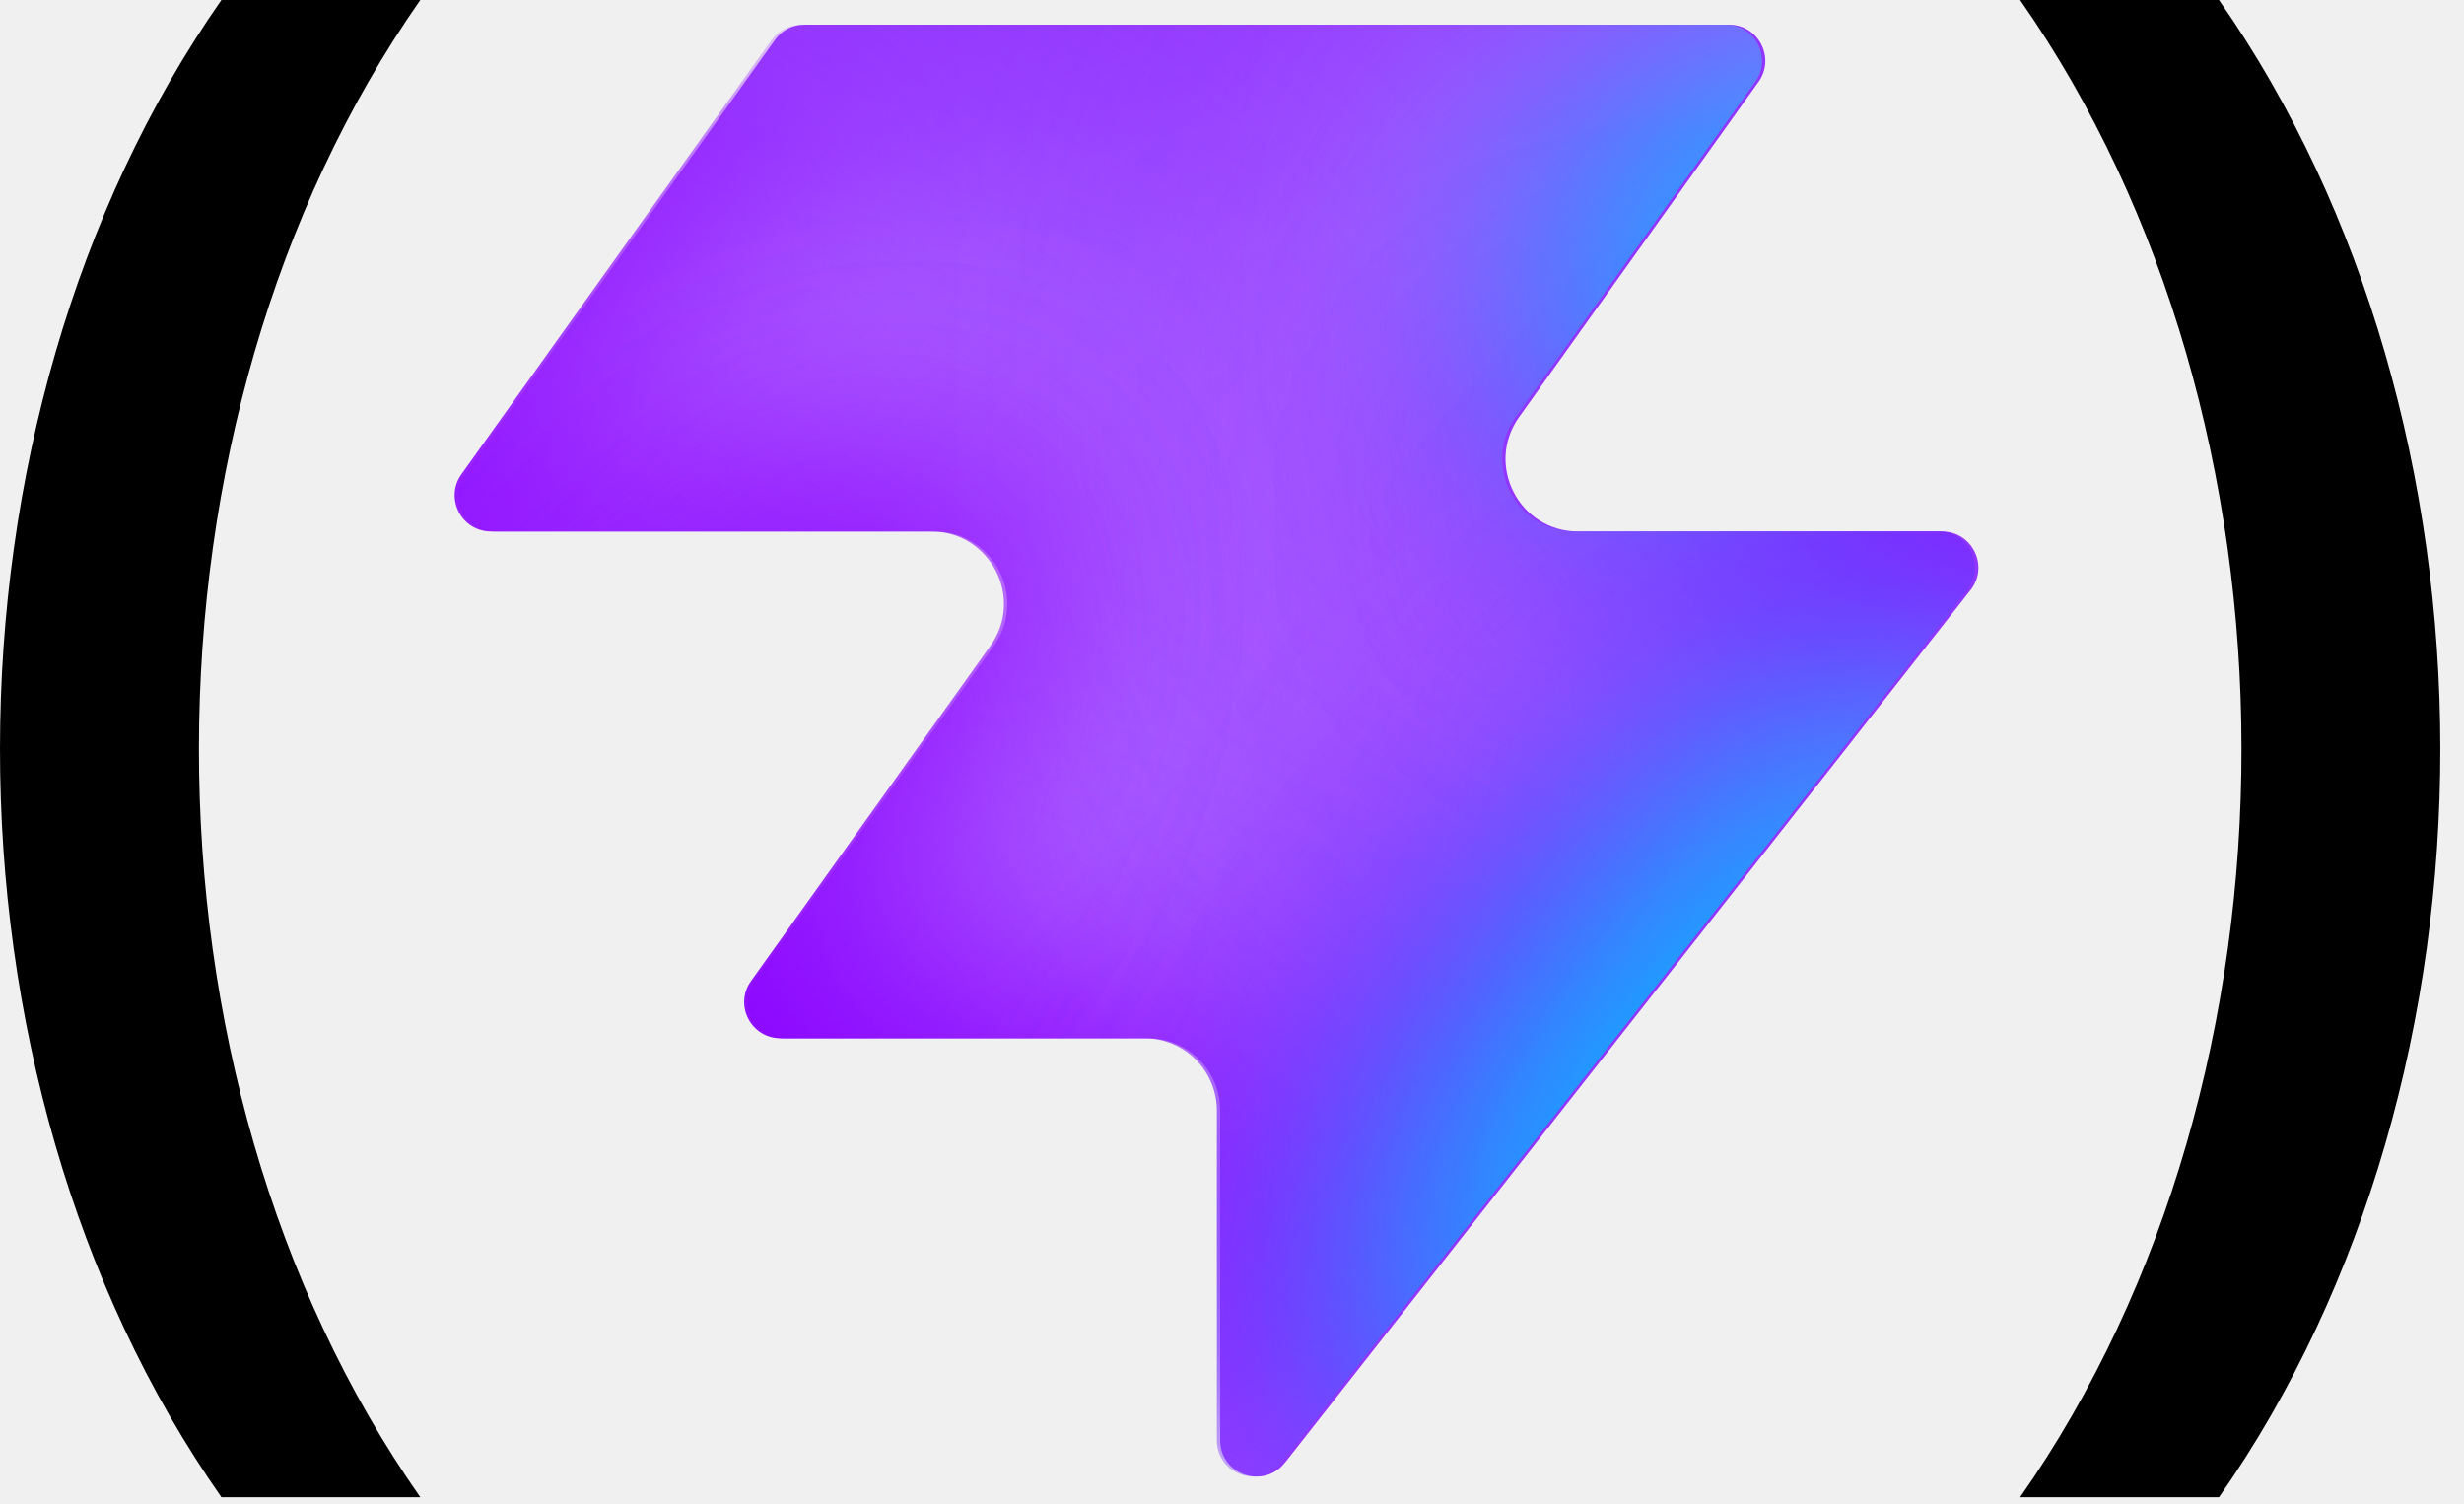
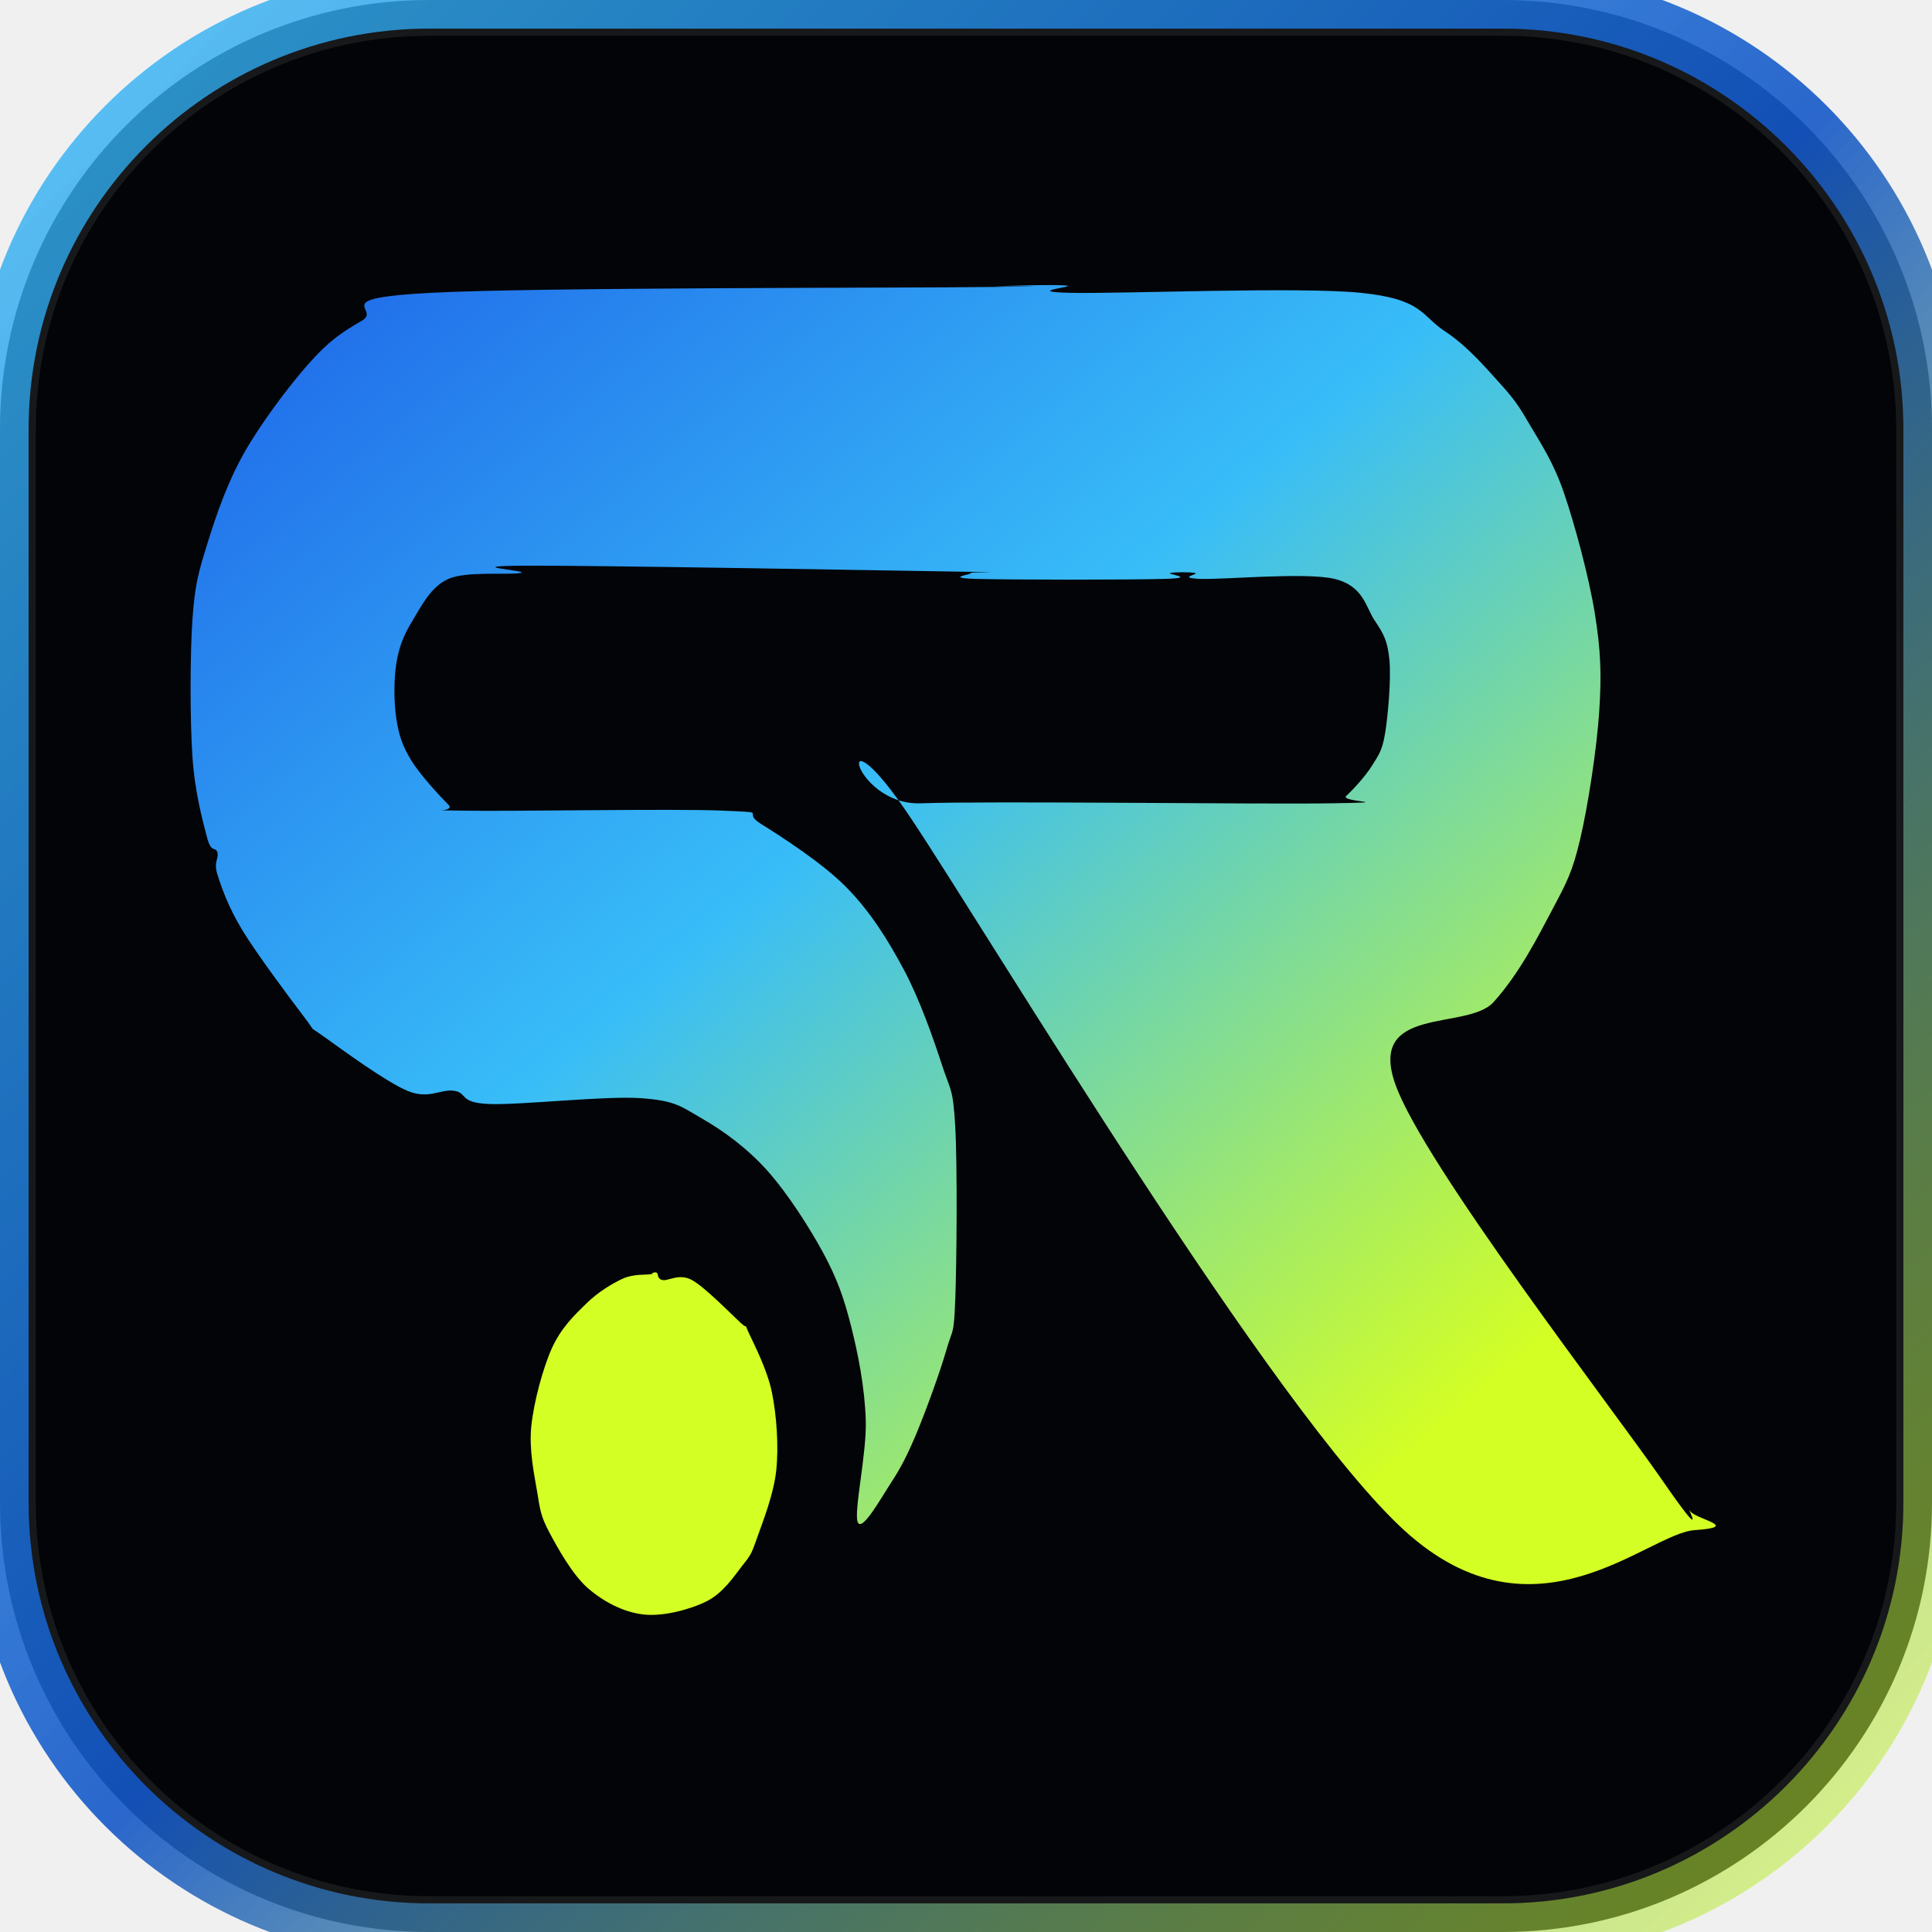
- <svg xmlns="http://www.w3.org/2000/svg" width="77" height="47" fill="none" aria-labelledby="vite-logo-title" viewBox="0 0 77 47">
-   <style>.parenthesis{fill:#000}@media (prefers-color-scheme:dark){.parenthesis{fill:#fff}}</style>
-   <path fill="#9135ff" d="M40.151 45.71c-.663.844-2.02.374-2.02-.699V34.708a2.26 2.26 0 0 0-2.262-2.262H24.493c-.92 0-1.457-1.04-.92-1.788l7.479-10.471c1.07-1.498 0-3.578-1.842-3.578H15.443c-.92 0-1.456-1.04-.92-1.788l9.696-13.576c.213-.297.556-.474.92-.474h28.894c.92 0 1.456 1.04.92 1.788l-7.48 10.472c-1.07 1.497 0 3.578 1.842 3.578h11.376c.944 0 1.474 1.087.89 1.83L40.153 45.712z" />
-   <mask id="a" width="48" height="47" x="14" y="0" maskUnits="userSpaceOnUse" style="mask-type:alpha">
-     <path fill="#000" d="M40.047 45.71c-.663.843-2.02.374-2.02-.699V34.708a2.26 2.26 0 0 0-2.262-2.262H24.389c-.92 0-1.457-1.04-.92-1.788l7.479-10.472c1.07-1.497 0-3.578-1.842-3.578H15.34c-.92 0-1.456-1.04-.92-1.788l9.696-13.575c.213-.297.556-.474.92-.474H53.93c.92 0 1.456 1.04.92 1.788L47.37 13.03c-1.07 1.498 0 3.578 1.842 3.578h11.376c.944 0 1.474 1.088.89 1.831L40.049 45.712z" />
-   </mask>
-   <g mask="url(#a)">
-     <g filter="url(#b)">
-       <ellipse cx="5.508" cy="14.704" fill="#eee6ff" rx="5.508" ry="14.704" transform="rotate(269.814 20.96 11.29)scale(-1 1)" />
-     </g>
-     <g filter="url(#c)">
-       <ellipse cx="10.399" cy="29.851" fill="#eee6ff" rx="10.399" ry="29.851" transform="rotate(89.814 -16.902 -8.275)scale(1 -1)" />
-     </g>
-     <g filter="url(#d)">
-       <ellipse cx="5.508" cy="30.487" fill="#8900ff" rx="5.508" ry="30.487" transform="rotate(89.814 -19.197 -7.127)scale(1 -1)" />
-     </g>
-     <g filter="url(#e)">
-       <ellipse cx="5.508" cy="30.599" fill="#8900ff" rx="5.508" ry="30.599" transform="rotate(89.814 -25.928 4.177)scale(1 -1)" />
-     </g>
-     <g filter="url(#f)">
-       <ellipse cx="5.508" cy="30.599" fill="#8900ff" rx="5.508" ry="30.599" transform="rotate(89.814 -25.738 5.52)scale(1 -1)" />
-     </g>
-     <g filter="url(#g)">
-       <ellipse cx="14.072" cy="22.078" fill="#eee6ff" rx="14.072" ry="22.078" transform="rotate(93.35 31.245 55.578)scale(-1 1)" />
-     </g>
-     <g filter="url(#h)">
-       <ellipse cx="3.47" cy="21.501" fill="#8900ff" rx="3.47" ry="21.501" transform="rotate(89.009 35.419 55.202)scale(-1 1)" />
-     </g>
-     <g filter="url(#i)">
-       <ellipse cx="3.47" cy="21.501" fill="#8900ff" rx="3.47" ry="21.501" transform="rotate(89.009 35.419 55.202)scale(-1 1)" />
-     </g>
-     <g filter="url(#j)">
-       <ellipse cx="14.592" cy="9.743" fill="#8900ff" rx="4.407" ry="29.108" transform="rotate(39.51 14.592 9.743)" />
-     </g>
-     <g filter="url(#k)">
-       <ellipse cx="61.728" cy="-5.321" fill="#8900ff" rx="4.407" ry="29.108" transform="rotate(37.892 61.728 -5.32)" />
-     </g>
-     <g filter="url(#l)">
-       <ellipse cx="55.618" cy="7.104" fill="#00c2ff" rx="5.971" ry="9.665" transform="rotate(37.892 55.618 7.104)" />
-     </g>
-     <g filter="url(#m)">
-       <ellipse cx="12.326" cy="39.103" fill="#8900ff" rx="4.407" ry="29.108" transform="rotate(37.892 12.326 39.103)" />
-     </g>
-     <g filter="url(#n)">
-       <ellipse cx="12.326" cy="39.103" fill="#8900ff" rx="4.407" ry="29.108" transform="rotate(37.892 12.326 39.103)" />
-     </g>
-     <g filter="url(#o)">
-       <ellipse cx="49.857" cy="30.678" fill="#8900ff" rx="4.407" ry="29.108" transform="rotate(37.892 49.857 30.678)" />
-     </g>
-     <g filter="url(#p)">
-       <ellipse cx="52.623" cy="33.171" fill="#00c2ff" rx="5.971" ry="15.297" transform="rotate(37.892 52.623 33.17)" />
-     </g>
+ <svg xmlns="http://www.w3.org/2000/svg" viewBox="0 0 1080 1080">
+   <defs>
+     <linearGradient id="favGrad" x1="0%" y1="0%" x2="100%" y2="100%">
+       <stop offset="0%" stop-color="#1e64e8" />
+       <stop offset="42%" stop-color="#38bdf8" />
+       <stop offset="85%" stop-color="#D4FF24" />
+     </linearGradient>
+     <linearGradient id="borderGrad" x1="0%" y1="0%" x2="100%" y2="100%">
+       <stop offset="0%" stop-color="#38bdf8" stop-opacity="0.8" />
+       <stop offset="50%" stop-color="#1558C9" stop-opacity="0.9" />
+       <stop offset="100%" stop-color="#D4FF24" stop-opacity="0.5" />
+     </linearGradient>
+   </defs>
+   <rect width="1080" height="1080" rx="240" fill="#030407" />
+   <rect width="1080" height="1080" rx="240" fill="none" stroke="url(#borderGrad)" stroke-width="32" />
+   <rect x="18" y="18" width="1044" height="1044" rx="222" fill="none" stroke="#ffffff" stroke-width="4" stroke-opacity="0.08" />
+   <g transform="translate(108, 160) scale(0.82)">
+     <path d="M 546.5 0.0 C 554.7 -0.2, 586.4 -1.3, 595.0 -0.5 C 603.6 0.3, 564.5 3.7, 598.0 4.5 C 631.5 5.3, 753.5 0.2, 796.0 4.5 C 838.5 8.8, 837.1 20.1, 853.0 30.5 C 868.9 40.9, 881.8 56.3, 891.5 67.0 C 901.3 77.8, 904.3 82.7, 911.5 95.0 C 918.7 107.3, 927.2 119.7, 934.5 141.0 C 941.8 162.3, 951.5 198.2, 955.5 223.0 C 959.5 247.8, 960.2 264.3, 958.5 290.0 C 956.8 315.7, 950.8 354.5, 945.5 377.0 C 940.2 399.5, 936.3 406.5, 926.5 425.0 C 916.7 443.5, 904.3 468.2, 886.5 488.0 C 868.7 507.8, 800.3 489.7, 819.5 544.0 C 838.7 598.3, 968.0 765.5, 1001.5 814.0 C 1035.0 862.5, 1016.8 829.3, 1020.5 835.0 C 1024.2 840.7, 1055.9 845.8, 1023.5 848.0 C 991.1 850.3, 915.0 929.3, 826.0 848.5 C 737.0 767.7, 544.5 445.7, 489.5 363.0 C 434.5 280.3, 448.3 354.3, 496.0 352.5 C 543.8 350.8, 727.7 353.3, 776.0 352.5 C 824.3 351.7, 781.4 351.8, 786.0 347.5 C 790.6 343.3, 799.1 334.1, 803.5 327.0 C 807.9 319.9, 810.5 317.0, 812.5 305.0 C 814.5 293.0, 816.7 267.8, 815.5 255.0 C 814.3 242.2, 811.8 237.3, 805.5 228.0 C 799.3 218.8, 797.9 204.3, 778.0 199.5 C 758.1 194.8, 701.8 200.2, 686.0 199.5 C 670.2 198.8, 686.3 196.2, 683.0 195.5 C 679.7 194.8, 669.3 194.8, 666.0 195.5 C 662.7 196.2, 685.2 198.8, 663.0 199.5 C 640.8 200.2, 555.2 200.2, 533.0 199.5 C 510.8 198.8, 532.5 196.3, 530.0 195.5 C 527.5 194.7, 568.5 195.3, 518.0 194.5 C 467.5 193.7, 276.2 190.3, 227.0 190.5 C 177.8 190.7, 231.8 194.0, 223.0 195.5 C 214.2 197.0, 186.3 194.1, 174.0 199.5 C 161.8 204.9, 155.4 218.4, 149.5 228.0 C 143.6 237.6, 140.3 245.8, 138.5 257.0 C 136.7 268.2, 136.8 284.0, 138.5 295.0 C 140.2 306.0, 142.6 313.3, 148.5 323.0 C 154.4 332.8, 168.3 347.8, 174.0 353.5 C 179.8 359.3, 151.8 356.8, 183.0 357.5 C 214.2 358.2, 327.0 356.0, 361.0 357.5 C 395.0 359.0, 372.9 357.8, 387.0 366.5 C 401.1 375.3, 429.3 393.4, 445.5 410.0 C 461.8 426.6, 473.7 445.8, 484.5 466.0 C 495.3 486.2, 504.7 513.2, 510.5 531.0 C 516.3 548.8, 518.0 546.3, 519.5 573.0 C 521.0 599.7, 520.5 665.7, 519.5 691.0 C 518.5 716.3, 517.8 710.0, 513.5 725.0 C 509.2 740.0, 499.8 765.8, 493.5 781.0 C 487.2 796.2, 482.3 805.8, 475.5 816.0 C 468.8 826.3, 455.8 849.7, 453.0 842.5 C 450.2 835.3, 459.3 795.3, 458.5 773.0 C 457.8 750.8, 453.3 728.0, 448.5 709.0 C 443.7 690.0, 439.1 676.8, 429.5 659.0 C 419.9 641.3, 404.8 617.8, 391.0 602.5 C 377.3 587.3, 361.3 575.7, 347.0 567.5 C 332.7 559.3, 329.2 555.2, 305.0 553.5 C 280.8 551.8, 223.2 558.3, 202.0 557.5 C 180.8 556.7, 187.3 550.0, 178.0 548.5 C 168.7 547.0, 160.8 554.7, 146.0 548.5 C 131.2 542.3, 100.8 519.9, 89.0 511.5 C 77.3 503.1, 84.8 510.1, 75.5 498.0 C 66.3 485.9, 43.3 455.2, 33.5 439.0 C 23.7 422.8, 19.3 409.8, 16.5 401.0 C 13.7 392.2, 17.7 390.2, 16.5 386.0 C 15.3 381.8, 12.3 386.8, 9.5 376.0 C 6.7 365.2, 1.2 345.8, -0.5 321.0 C -2.2 296.2, -2.2 251.2, -0.5 227.0 C 1.2 202.8, 3.7 194.8, 9.5 176.0 C 15.3 157.2, 22.9 134.6, 34.5 114.0 C 46.1 93.4, 65.6 67.6, 79.0 52.5 C 92.4 37.4, 101.2 31.5, 115.0 23.5 C 128.8 15.5, 90.2 8.3, 162.0 4.5 C 233.8 0.7, 481.9 1.3, 546.0 0.5 C 610.1 -0.3, 538.3 0.2, 546.5 0.0 Z" fill="url(#favGrad)" />
+     <path d="M 312.5 673.0 C 313.2 672.8, 314.8 671.8, 316.0 672.5 C 317.3 673.3, 316.0 676.7, 320.0 677.5 C 324.0 678.3, 331.2 672.7, 340.0 677.5 C 348.8 682.3, 366.6 700.6, 373.0 706.5 C 379.4 712.4, 374.9 705.1, 378.5 713.0 C 382.1 720.9, 391.3 738.3, 394.5 754.0 C 397.7 769.7, 399.2 790.5, 397.5 807.0 C 395.8 823.5, 388.3 842.2, 384.5 853.0 C 380.7 863.8, 380.3 864.8, 374.5 872.0 C 368.8 879.3, 361.3 890.9, 350.0 896.5 C 338.8 902.1, 320.5 907.0, 307.0 905.5 C 293.5 904.0, 279.8 896.9, 269.0 887.5 C 258.3 878.1, 248.3 859.9, 242.5 849.0 C 236.8 838.1, 236.5 834.0, 234.5 822.0 C 232.5 810.0, 228.8 793.3, 230.5 777.0 C 232.2 760.7, 238.3 737.9, 244.5 724.0 C 250.8 710.1, 259.9 701.4, 268.0 693.5 C 276.1 685.6, 285.7 679.8, 293.0 676.5 C 300.3 673.2, 308.8 674.1, 312.0 673.5 C 315.3 672.9, 311.8 673.2, 312.5 673.0 Z" fill="#D4FF24" />
  </g>
-   <path d="M6.919 0c-9.198 13.166-9.252 33.575 0 46.789h6.215c-9.25-13.214-9.196-33.623 0-46.789zm62.424 0h-6.215c9.198 13.166 9.252 33.575 0 46.789h6.215c9.25-13.214 9.196-33.623 0-46.789" class="parenthesis" />
-   <defs>
-     <filter id="b" width="60.045" height="41.654" x="-5.564" y="16.92" color-interpolation-filters="sRGB" filterUnits="userSpaceOnUse">
-       <feFlood flood-opacity="0" result="BackgroundImageFix" />
-       <feBlend in="SourceGraphic" in2="BackgroundImageFix" result="shape" />
-       <feGaussianBlur result="effect1_foregroundBlur_2002_17286" stdDeviation="7.659" />
-     </filter>
-     <filter id="c" width="90.34" height="51.437" x="-40.407" y="-6.762" color-interpolation-filters="sRGB" filterUnits="userSpaceOnUse">
-       <feFlood flood-opacity="0" result="BackgroundImageFix" />
-       <feBlend in="SourceGraphic" in2="BackgroundImageFix" result="shape" />
-       <feGaussianBlur result="effect1_foregroundBlur_2002_17286" stdDeviation="7.659" />
-     </filter>
-     <filter id="d" width="79.355" height="29.4" x="-35.435" y="2.801" color-interpolation-filters="sRGB" filterUnits="userSpaceOnUse">
-       <feFlood flood-opacity="0" result="BackgroundImageFix" />
-       <feBlend in="SourceGraphic" in2="BackgroundImageFix" result="shape" />
-       <feGaussianBlur result="effect1_foregroundBlur_2002_17286" stdDeviation="4.596" />
-     </filter>
-     <filter id="e" width="79.579" height="29.4" x="-30.84" y="20.8" color-interpolation-filters="sRGB" filterUnits="userSpaceOnUse">
-       <feFlood flood-opacity="0" result="BackgroundImageFix" />
-       <feBlend in="SourceGraphic" in2="BackgroundImageFix" result="shape" />
-       <feGaussianBlur result="effect1_foregroundBlur_2002_17286" stdDeviation="4.596" />
-     </filter>
-     <filter id="f" width="79.579" height="29.4" x="-29.307" y="21.949" color-interpolation-filters="sRGB" filterUnits="userSpaceOnUse">
-       <feFlood flood-opacity="0" result="BackgroundImageFix" />
-       <feBlend in="SourceGraphic" in2="BackgroundImageFix" result="shape" />
-       <feGaussianBlur result="effect1_foregroundBlur_2002_17286" stdDeviation="4.596" />
-     </filter>
-     <filter id="g" width="74.749" height="58.852" x="29.961" y="-17.13" color-interpolation-filters="sRGB" filterUnits="userSpaceOnUse">
-       <feFlood flood-opacity="0" result="BackgroundImageFix" />
-       <feBlend in="SourceGraphic" in2="BackgroundImageFix" result="shape" />
-       <feGaussianBlur result="effect1_foregroundBlur_2002_17286" stdDeviation="7.659" />
-     </filter>
-     <filter id="h" width="61.377" height="25.362" x="37.754" y="3.055" color-interpolation-filters="sRGB" filterUnits="userSpaceOnUse">
-       <feFlood flood-opacity="0" result="BackgroundImageFix" />
-       <feBlend in="SourceGraphic" in2="BackgroundImageFix" result="shape" />
-       <feGaussianBlur result="effect1_foregroundBlur_2002_17286" stdDeviation="4.596" />
-     </filter>
-     <filter id="i" width="61.377" height="25.362" x="37.754" y="3.055" color-interpolation-filters="sRGB" filterUnits="userSpaceOnUse">
-       <feFlood flood-opacity="0" result="BackgroundImageFix" />
-       <feBlend in="SourceGraphic" in2="BackgroundImageFix" result="shape" />
-       <feGaussianBlur result="effect1_foregroundBlur_2002_17286" stdDeviation="4.596" />
-     </filter>
-     <filter id="j" width="56.045" height="63.649" x="-13.43" y="-22.082" color-interpolation-filters="sRGB" filterUnits="userSpaceOnUse">
-       <feFlood flood-opacity="0" result="BackgroundImageFix" />
-       <feBlend in="SourceGraphic" in2="BackgroundImageFix" result="shape" />
-       <feGaussianBlur result="effect1_foregroundBlur_2002_17286" stdDeviation="4.596" />
-     </filter>
-     <filter id="k" width="54.814" height="64.646" x="34.321" y="-37.644" color-interpolation-filters="sRGB" filterUnits="userSpaceOnUse">
-       <feFlood flood-opacity="0" result="BackgroundImageFix" />
-       <feBlend in="SourceGraphic" in2="BackgroundImageFix" result="shape" />
-       <feGaussianBlur result="effect1_foregroundBlur_2002_17286" stdDeviation="4.596" />
-     </filter>
-     <filter id="l" width="33.541" height="35.313" x="38.847" y="-10.552" color-interpolation-filters="sRGB" filterUnits="userSpaceOnUse">
-       <feFlood flood-opacity="0" result="BackgroundImageFix" />
-       <feBlend in="SourceGraphic" in2="BackgroundImageFix" result="shape" />
-       <feGaussianBlur result="effect1_foregroundBlur_2002_17286" stdDeviation="4.596" />
-     </filter>
-     <filter id="m" width="54.814" height="64.646" x="-15.081" y="6.78" color-interpolation-filters="sRGB" filterUnits="userSpaceOnUse">
-       <feFlood flood-opacity="0" result="BackgroundImageFix" />
-       <feBlend in="SourceGraphic" in2="BackgroundImageFix" result="shape" />
-       <feGaussianBlur result="effect1_foregroundBlur_2002_17286" stdDeviation="4.596" />
-     </filter>
-     <filter id="n" width="54.814" height="64.646" x="-15.081" y="6.78" color-interpolation-filters="sRGB" filterUnits="userSpaceOnUse">
-       <feFlood flood-opacity="0" result="BackgroundImageFix" />
-       <feBlend in="SourceGraphic" in2="BackgroundImageFix" result="shape" />
-       <feGaussianBlur result="effect1_foregroundBlur_2002_17286" stdDeviation="4.596" />
-     </filter>
-     <filter id="o" width="54.814" height="64.646" x="22.45" y="-1.645" color-interpolation-filters="sRGB" filterUnits="userSpaceOnUse">
-       <feFlood flood-opacity="0" result="BackgroundImageFix" />
-       <feBlend in="SourceGraphic" in2="BackgroundImageFix" result="shape" />
-       <feGaussianBlur result="effect1_foregroundBlur_2002_17286" stdDeviation="4.596" />
-     </filter>
-     <filter id="p" width="39.409" height="43.623" x="32.919" y="11.36" color-interpolation-filters="sRGB" filterUnits="userSpaceOnUse">
-       <feFlood flood-opacity="0" result="BackgroundImageFix" />
-       <feBlend in="SourceGraphic" in2="BackgroundImageFix" result="shape" />
-       <feGaussianBlur result="effect1_foregroundBlur_2002_17286" stdDeviation="4.596" />
-     </filter>
-   </defs>
</svg>
